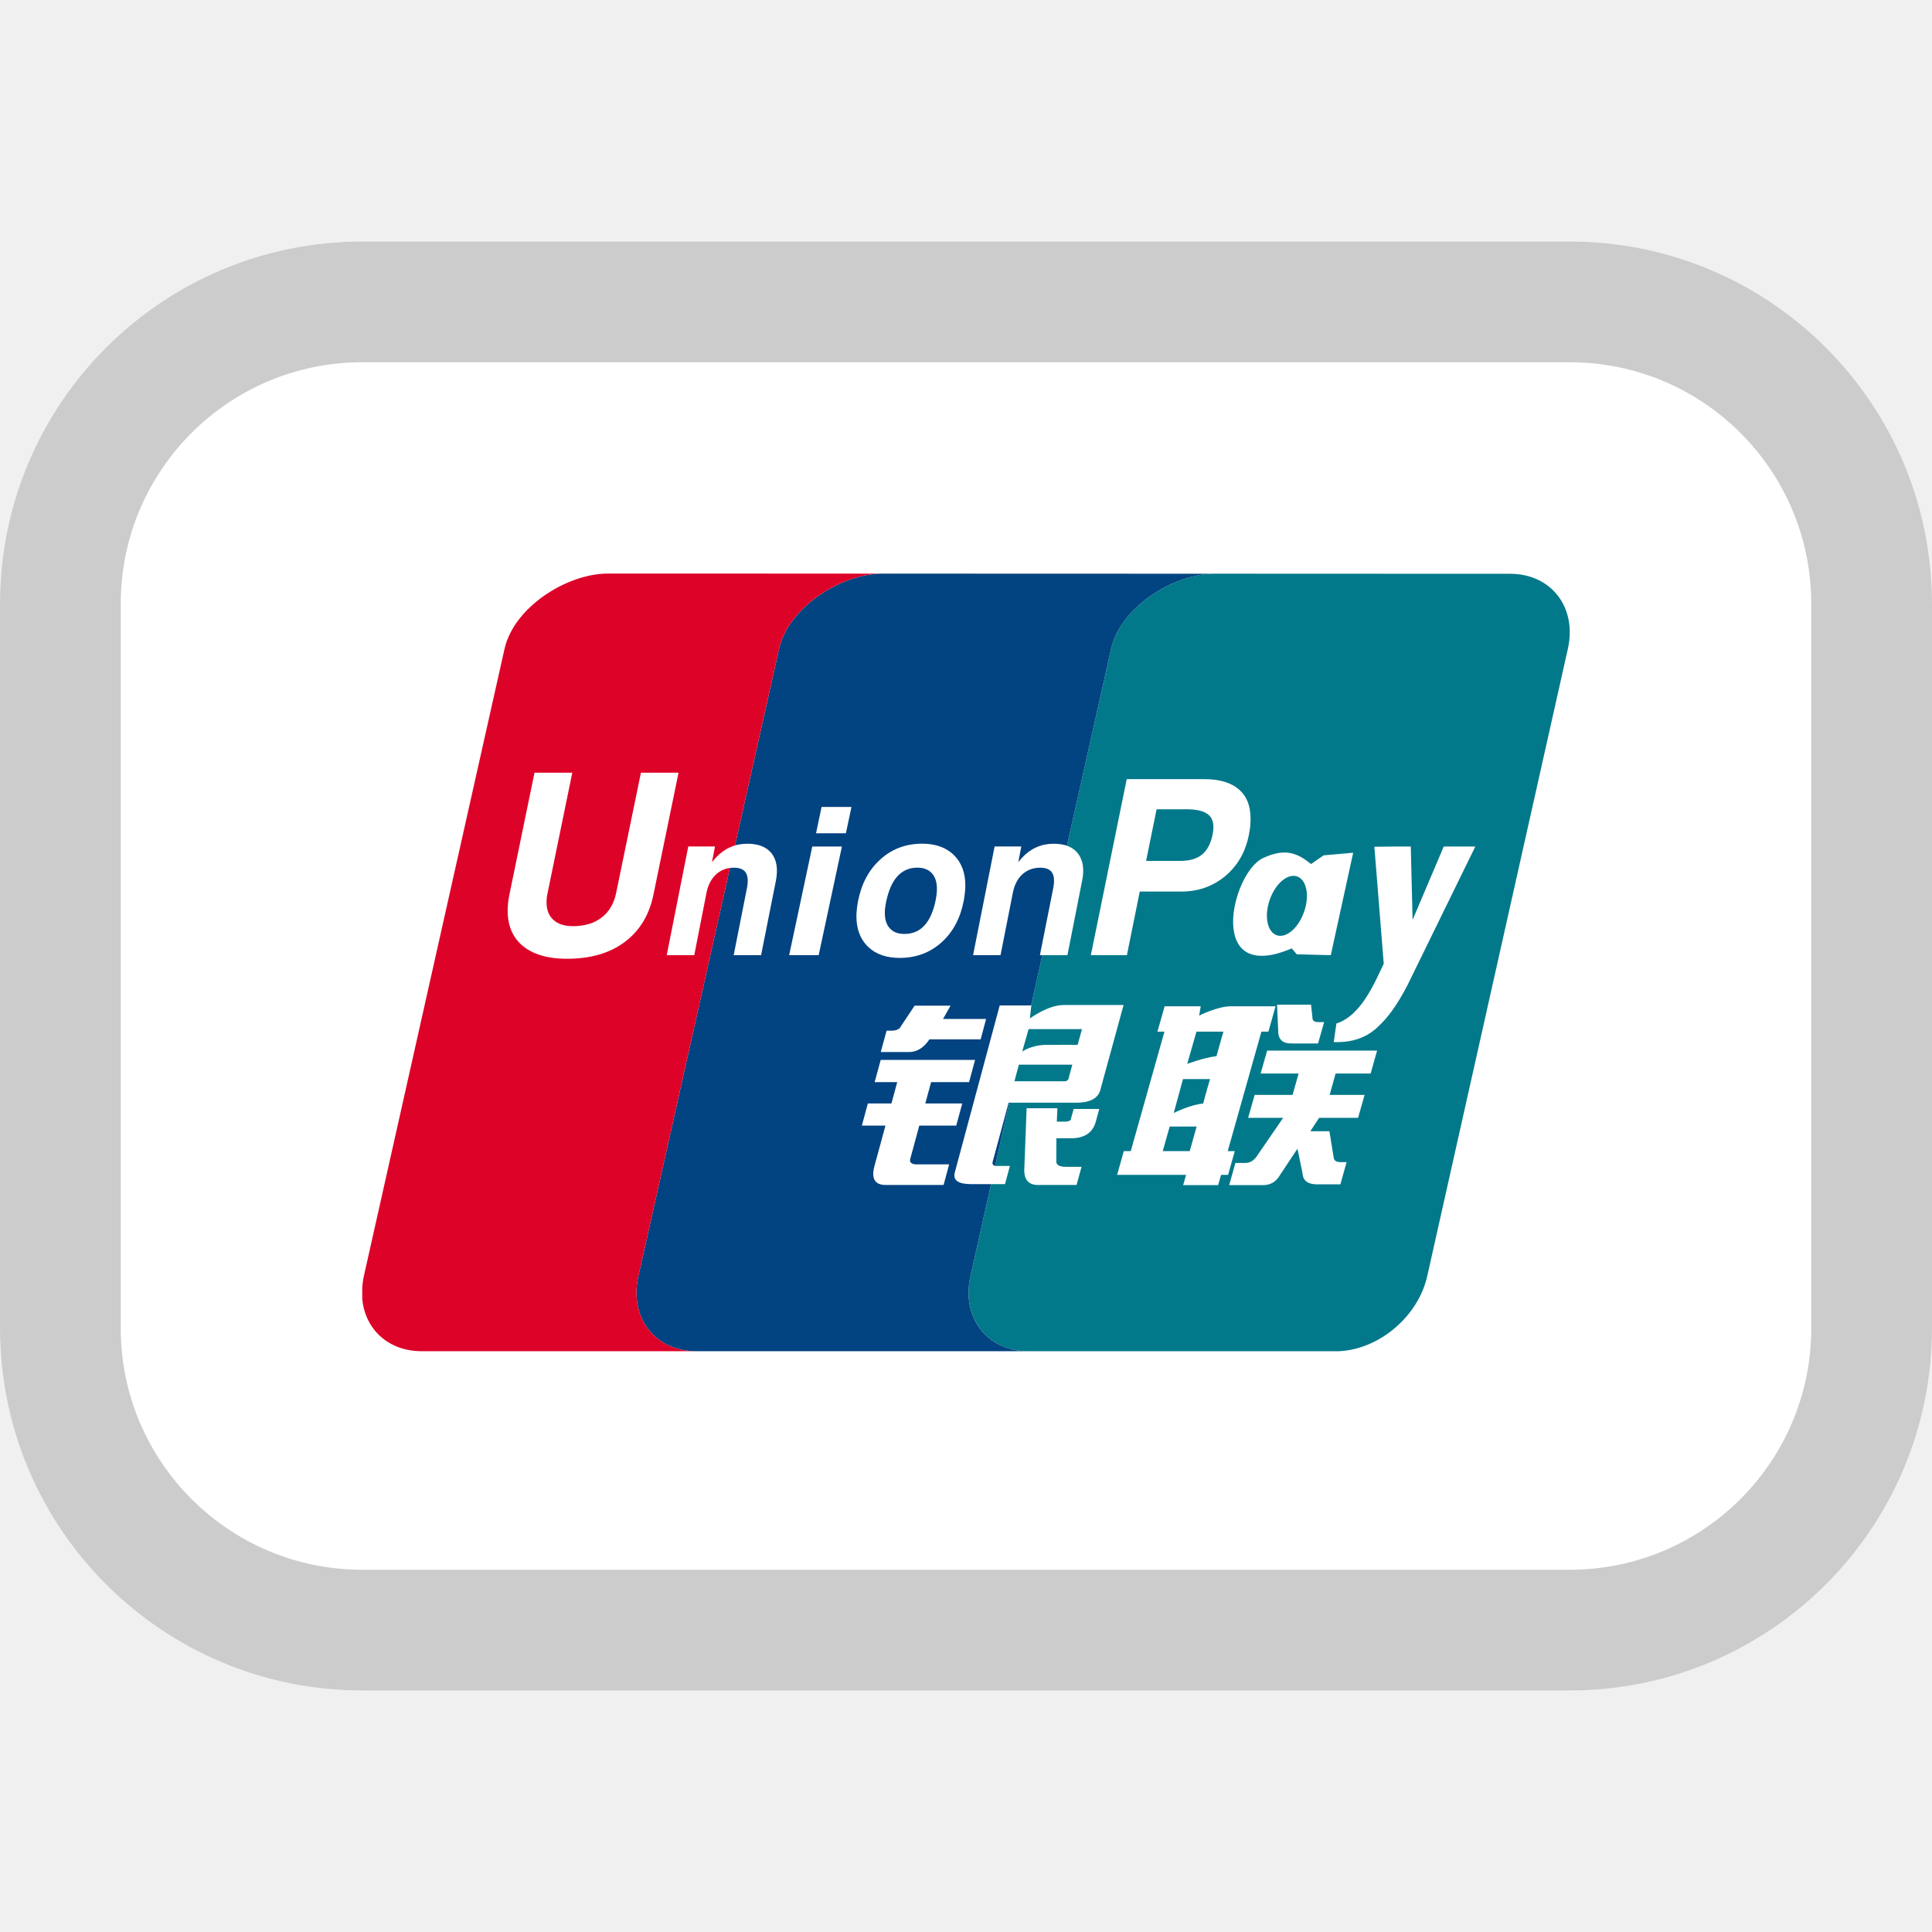
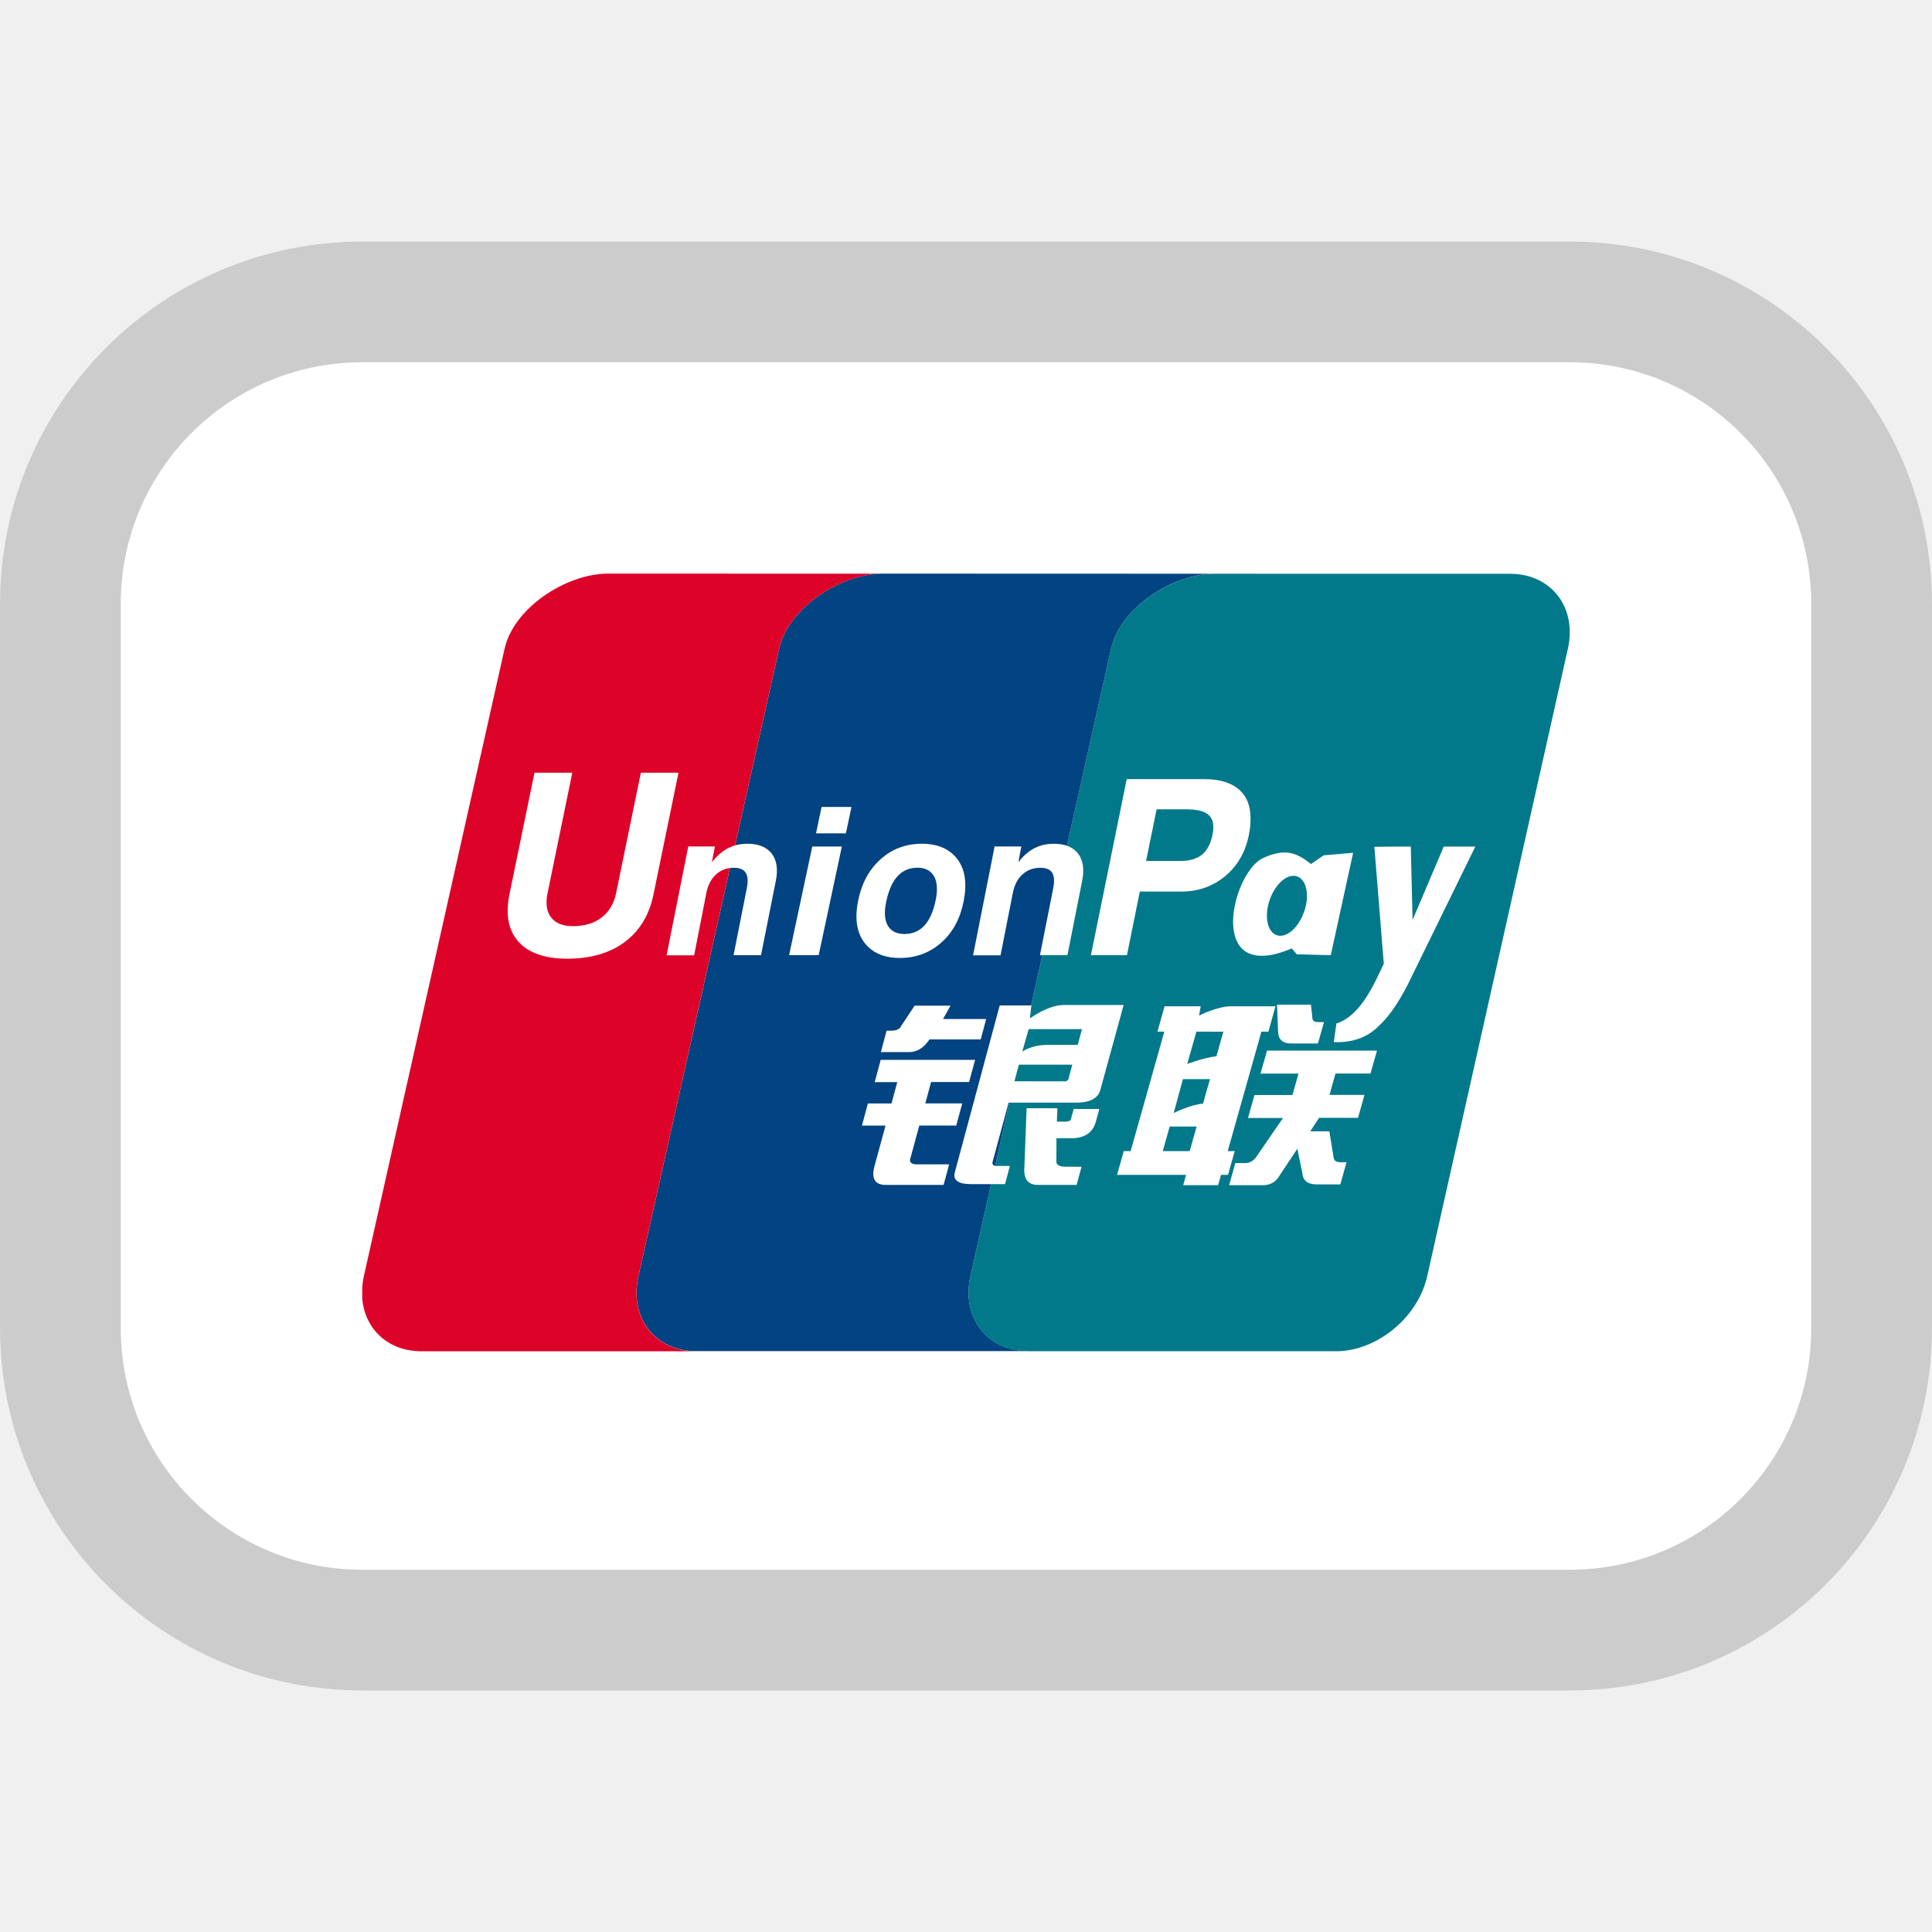
- <svg xmlns="http://www.w3.org/2000/svg" width="32" height="32" viewBox="0 0 32 32" fill="none">
-   <path d="M26 4C29.314 4 32 6.686 32 10L32 22C32 25.314 29.314 28 26 28L6 28C2.686 28 9.75697e-07 25.314 1.12054e-06 22L1.64508e-06 10C1.78993e-06 6.686 2.686 4 6 4L26 4Z" fill="white" />
-   <path fill-rule="evenodd" clip-rule="evenodd" d="M30 22L30 10C30 7.791 28.209 6 26 6L6 6C3.791 6 2 7.791 2 10L2 22C2 24.209 3.791 26 6 26L26 26C28.209 26 30 24.209 30 22ZM32 10C32 6.686 29.314 4 26 4L6 4C2.686 4 1.78993e-06 6.686 1.64508e-06 10L1.12054e-06 22C9.75697e-07 25.314 2.686 28 6 28L26 28C29.314 28 32 25.314 32 22L32 10Z" fill="#CCCCCC" />
-   <path fill-rule="evenodd" clip-rule="evenodd" d="M25.013 9.504L20.088 9.502C20.088 9.502 20.087 9.502 20.087 9.502C20.083 9.502 20.079 9.503 20.076 9.503C19.399 9.524 18.556 10.071 18.403 10.746L16.074 21.135C15.92 21.815 16.338 22.369 17.009 22.38H22.184C22.845 22.347 23.488 21.806 23.639 21.139L25.968 10.75C26.124 10.062 25.696 9.504 25.013 9.504Z" fill="#01798A" />
-   <path fill-rule="evenodd" clip-rule="evenodd" d="M16.074 21.135L18.403 10.746C18.556 10.071 19.399 9.524 20.076 9.503L18.117 9.502L14.589 9.501C13.911 9.515 13.057 10.066 12.904 10.746L10.574 21.135C10.42 21.816 10.838 22.369 11.509 22.38H17.009C16.338 22.369 15.92 21.816 16.074 21.135Z" fill="#024381" />
-   <path fill-rule="evenodd" clip-rule="evenodd" d="M10.574 21.135L12.904 10.746C13.057 10.066 13.911 9.515 14.589 9.501L10.07 9.5C9.387 9.5 8.513 10.057 8.357 10.746L6.027 21.135C6.013 21.198 6.005 21.26 6 21.321V21.514C6.046 22.01 6.422 22.371 6.962 22.38H11.509C10.838 22.369 10.42 21.815 10.574 21.135Z" fill="#DD0228" />
-   <path fill-rule="evenodd" clip-rule="evenodd" d="M14.685 17.071H14.77C14.849 17.071 14.902 17.045 14.926 16.992L15.149 16.657H15.744L15.62 16.877H16.333L16.243 17.215H15.394C15.296 17.363 15.175 17.433 15.031 17.425H14.588L14.685 17.071ZM14.587 17.556H16.15L16.051 17.923H15.422L15.326 18.277H15.938L15.838 18.644H15.226L15.084 19.168C15.049 19.255 15.095 19.294 15.222 19.285H15.721L15.629 19.627H14.671C14.49 19.627 14.427 19.522 14.484 19.312L14.666 18.644H14.275L14.374 18.277H14.765L14.861 17.923H14.487L14.587 17.556ZM17.082 16.654L17.058 16.869C17.058 16.869 17.353 16.646 17.621 16.646H18.61L18.232 18.027C18.201 18.185 18.066 18.264 17.828 18.264H16.706L16.444 19.233C16.428 19.285 16.45 19.312 16.506 19.312H16.727L16.646 19.613H16.085C15.869 19.613 15.78 19.548 15.815 19.417L16.558 16.654H17.082ZM17.921 17.045H17.037L16.931 17.417C16.931 17.417 17.079 17.31 17.325 17.306C17.57 17.303 17.849 17.306 17.849 17.306L17.921 17.045ZM17.601 17.909C17.666 17.918 17.702 17.892 17.707 17.831L17.761 17.634H16.876L16.802 17.909H17.601ZM17.004 18.356H17.514L17.504 18.578H17.64C17.709 18.578 17.743 18.556 17.743 18.512L17.783 18.368H18.207L18.15 18.578C18.102 18.753 17.975 18.844 17.769 18.853H17.497L17.496 19.233C17.491 19.294 17.546 19.326 17.658 19.326H17.914L17.831 19.627H17.219C17.047 19.635 16.963 19.552 16.965 19.377L17.004 18.356Z" fill="white" />
-   <path fill-rule="evenodd" clip-rule="evenodd" d="M10.824 14.814C10.755 15.156 10.594 15.418 10.345 15.604C10.099 15.788 9.781 15.88 9.392 15.88C9.026 15.88 8.757 15.786 8.586 15.598C8.467 15.464 8.408 15.294 8.408 15.088C8.408 15.004 8.418 14.912 8.438 14.814L8.853 12.798H9.479L9.07 14.791C9.057 14.846 9.052 14.898 9.053 14.944C9.052 15.046 9.077 15.13 9.128 15.195C9.203 15.292 9.323 15.34 9.491 15.34C9.683 15.34 9.842 15.293 9.965 15.197C10.089 15.102 10.169 14.967 10.205 14.791L10.616 12.798H11.239L10.824 14.814Z" fill="white" />
-   <path fill-rule="evenodd" clip-rule="evenodd" d="M13.454 14.021H13.945L13.56 15.82H13.071L13.454 14.021ZM13.608 13.366H14.103L14.011 13.802H13.516L13.608 13.366Z" fill="white" />
-   <path fill-rule="evenodd" clip-rule="evenodd" d="M14.379 15.683C14.251 15.559 14.186 15.393 14.185 15.181C14.185 15.145 14.187 15.104 14.192 15.059C14.197 15.013 14.203 14.969 14.211 14.927C14.269 14.635 14.393 14.403 14.584 14.232C14.775 14.06 15.005 13.974 15.274 13.974C15.494 13.974 15.669 14.036 15.797 14.16C15.925 14.285 15.989 14.454 15.989 14.668C15.989 14.705 15.986 14.747 15.981 14.793C15.976 14.839 15.969 14.884 15.961 14.927C15.904 15.215 15.78 15.445 15.59 15.613C15.399 15.782 15.17 15.866 14.902 15.866C14.681 15.866 14.507 15.805 14.379 15.683ZM15.313 15.327C15.4 15.232 15.462 15.089 15.5 14.898C15.505 14.868 15.51 14.837 15.514 14.806C15.517 14.776 15.518 14.747 15.518 14.721C15.518 14.61 15.49 14.524 15.434 14.463C15.378 14.402 15.298 14.371 15.195 14.371C15.059 14.371 14.949 14.42 14.862 14.516C14.775 14.612 14.713 14.758 14.674 14.952C14.668 14.982 14.664 15.012 14.66 15.041C14.657 15.071 14.656 15.099 14.656 15.124C14.656 15.234 14.684 15.319 14.741 15.379C14.797 15.44 14.876 15.469 14.98 15.469C15.116 15.469 15.227 15.422 15.313 15.327Z" fill="white" />
-   <path fill-rule="evenodd" clip-rule="evenodd" d="M19.171 17.087L19.29 16.667H19.888L19.862 16.821C19.862 16.821 20.168 16.667 20.388 16.667C20.608 16.667 21.127 16.667 21.127 16.667L21.009 17.087H20.893L20.335 19.066H20.452L20.341 19.459H20.225L20.176 19.629H19.597L19.645 19.459H18.503L18.614 19.066H18.729L19.287 17.087H19.171ZM19.817 17.087L19.664 17.622C19.664 17.622 19.925 17.521 20.149 17.493C20.199 17.306 20.264 17.087 20.264 17.087L19.817 17.087ZM19.594 17.873L19.441 18.434C19.441 18.434 19.73 18.291 19.928 18.279C19.985 18.062 20.042 17.873 20.042 17.873H19.594ZM19.706 19.066L19.82 18.659H19.374L19.259 19.066H19.706ZM21.152 16.641H21.715L21.738 16.85C21.735 16.903 21.766 16.929 21.833 16.929H21.932L21.831 17.283H21.418C21.26 17.291 21.179 17.23 21.172 17.099L21.152 16.641ZM20.988 17.401H22.809L22.702 17.781H22.122L22.023 18.135H22.602L22.494 18.515H21.849L21.703 18.737H22.019L22.092 19.183C22.101 19.227 22.14 19.249 22.206 19.249H22.304L22.201 19.616H21.854C21.674 19.625 21.581 19.564 21.574 19.433L21.49 19.026L21.203 19.459C21.135 19.581 21.03 19.638 20.889 19.629H20.359L20.462 19.262H20.628C20.696 19.262 20.752 19.232 20.803 19.17L21.253 18.515H20.673L20.781 18.135H21.409L21.509 17.781H20.88L20.988 17.401Z" fill="white" />
-   <path fill-rule="evenodd" clip-rule="evenodd" d="M11.4 14.02H11.843L11.792 14.28L11.856 14.206C11.999 14.052 12.173 13.975 12.379 13.975C12.565 13.975 12.699 14.029 12.784 14.139C12.866 14.249 12.889 14.4 12.85 14.595L12.606 15.821H12.152L12.372 14.709C12.394 14.595 12.388 14.509 12.353 14.454C12.318 14.399 12.252 14.372 12.157 14.372C12.04 14.372 11.942 14.408 11.862 14.481C11.781 14.555 11.728 14.657 11.702 14.787L11.499 15.821H11.043L11.4 14.02Z" fill="white" />
-   <path fill-rule="evenodd" clip-rule="evenodd" d="M16.474 14.02H16.916L16.866 14.28L16.929 14.206C17.072 14.052 17.247 13.975 17.452 13.975C17.638 13.975 17.773 14.029 17.856 14.139C17.939 14.249 17.963 14.4 17.922 14.595L17.68 15.821H17.224L17.445 14.709C17.467 14.595 17.461 14.509 17.426 14.454C17.39 14.399 17.326 14.372 17.231 14.372C17.114 14.372 17.016 14.408 16.934 14.481C16.854 14.555 16.801 14.657 16.776 14.787L16.572 15.821H16.117L16.474 14.02" fill="white" />
-   <path fill-rule="evenodd" clip-rule="evenodd" d="M18.662 12.905H19.947C20.195 12.905 20.386 12.961 20.517 13.072C20.648 13.184 20.713 13.345 20.713 13.555V13.561C20.713 13.601 20.711 13.646 20.707 13.695C20.701 13.743 20.692 13.792 20.682 13.843C20.625 14.12 20.494 14.344 20.291 14.513C20.087 14.681 19.846 14.767 19.568 14.767H18.878L18.665 15.821H18.068L18.662 12.905ZM18.983 14.259H19.555C19.704 14.259 19.822 14.224 19.908 14.155C19.994 14.086 20.05 13.979 20.082 13.835C20.087 13.808 20.09 13.784 20.094 13.762C20.096 13.741 20.098 13.72 20.098 13.7C20.098 13.596 20.062 13.521 19.989 13.475C19.916 13.427 19.802 13.404 19.643 13.404H19.157L18.983 14.259Z" fill="white" />
-   <path fill-rule="evenodd" clip-rule="evenodd" d="M23.385 16.169C23.196 16.573 23.016 16.809 22.911 16.919C22.805 17.027 22.596 17.279 22.091 17.26L22.135 16.952C22.559 16.82 22.789 16.226 22.919 15.963L22.764 14.025L23.092 14.021H23.367L23.397 15.236L23.913 14.021H24.436L23.385 16.169Z" fill="white" />
-   <path fill-rule="evenodd" clip-rule="evenodd" d="M21.923 14.167L21.716 14.311C21.499 14.14 21.301 14.034 20.918 14.213C20.398 14.456 19.962 16.323 21.396 15.708L21.478 15.806L22.042 15.821L22.413 14.124L21.923 14.167ZM21.602 15.095C21.512 15.364 21.309 15.542 21.151 15.492C20.993 15.442 20.936 15.182 21.028 14.912C21.118 14.642 21.322 14.465 21.479 14.515C21.638 14.565 21.695 14.825 21.602 15.095Z" fill="white" />
+ <svg xmlns="http://www.w3.org/2000/svg" fill="none" height="32" viewBox="0 0 32 32" width="32">
+   <path d="m26 4c3.314 0 6 2.686 6 6v12c0 3.314-2.686 6-6 6h-20c-3.314 0-6-2.686-6-6l0-12c0-3.314 2.686-6 6-6z" fill="#fff" />
+   <g clip-rule="evenodd" fill-rule="evenodd">
+     <path d="m30 22v-12c0-2.209-1.791-4-4-4h-20c-2.209 0-4 1.791-4 4v12c0 2.209 1.791 4 4 4h20c2.209 0 4-1.791 4-4zm2-12c0-3.314-2.686-6-6-6h-20c-3.314 0-6 2.686-6 6l-0 12c-0 3.314 2.686 6 6 6h20c3.314 0 6-2.686 6-6z" fill="#ccc" />
+     <path d="m25.013 9.504-4.925-.001c-.001 0-.001 0-.001 0-.004 0-.007.001-.011.001-.677.021-1.519.568-1.673 1.242l-2.329 10.389c-.153.681.264 1.235.936 1.245h5.174c.661-.033 1.304-.574 1.455-1.241l2.329-10.389c.156-.688-.272-1.246-.955-1.246z" fill="#01798a" />
+     <path d="m16.074 21.135 2.329-10.389c.153-.675.996-1.222 1.673-1.243l-1.958-.001-3.528-.001c-.678.014-1.532.565-1.685 1.244l-2.33 10.389c-.154.681.264 1.235.935 1.245h5.5c-.672-.01-1.089-.564-.936-1.245z" fill="#024381" />
+     <path d="m10.574 21.135 2.33-10.389c.153-.679 1.007-1.23 1.686-1.244l-4.52-.001c-.682 0-1.557.557-1.713 1.246l-2.33 10.389c-.014.063-.022.126-.027.186v.193c.046.496.422.858.962.866h4.547c-.671-.01-1.089-.564-.935-1.245z" fill="#dd0228" />
+     <path d="m14.685 17.071h.086c.079 0 .132-.027.156-.079l.222-.335h.595l-.124.221h.714l-.09.338h-.849c-.098.148-.218.218-.363.21h-.442zm-.098.484h1.564l-.1.367h-.629l-.096.354h.612l-.1.367h-.612l-.142.524c-.035.087.011.127.138.118h.499l-.092.341h-.957c-.181 0-.244-.105-.187-.314l.182-.668h-.391l.099-.367h.391l.096-.354h-.374zm2.496-.901-.025.215s.295-.223.563-.223h.99l-.379 1.381c-.031.158-.166.236-.404.236h-1.122l-.263.97c-.015.052.006.079.063.079h.221l-.081.301h-.561c-.215 0-.305-.065-.27-.196l.743-2.763zm.838.391h-.883l-.106.373s.147-.107.393-.111c.245-.004.525 0 .525 0zm-.32.865c.065.009.102-.017.106-.079l.054-.197h-.885l-.074.275zm-.597.446h.51l-.009.222h.136c.069 0 .103-.022.103-.066l.04-.144h.424l-.057.21c-.048.175-.175.266-.381.275h-.272l-.001.38c-.005.061.05.092.162.092h.255l-.082.301h-.613c-.172.008-.256-.074-.254-.249z" fill="#fff" />
+     <path d="m10.824 14.814c-.069.342-.23.604-.478.79-.246.183-.564.275-.954.275-.366 0-.635-.094-.806-.282-.119-.134-.178-.304-.178-.509 0-.085.01-.176.03-.274l.415-2.016h.626l-.409 1.993c-.013.055-.018.106-.017.153-.001.102.024.186.075.251.074.097.195.145.362.145.193 0 .352-.048.475-.143.123-.095.204-.23.24-.406l.41-1.993h.623z" fill="#fff" />
+     <path d="m13.454 14.021h.49l-.384 1.799h-.49zm.154-.655h.495l-.092.437h-.495z" fill="#fff" />
+     <path d="m14.379 15.683c-.128-.124-.193-.29-.194-.502 0-.036.002-.077.007-.122.005-.046.011-.09.019-.131.058-.292.182-.524.373-.695.191-.172.42-.258.69-.258.22 0 .395.062.523.186.128.125.192.293.192.508 0 .037-.003.079-.007.125-.006.046-.013.091-.021.134-.057.288-.18.517-.371.685-.191.169-.42.254-.687.254-.221 0-.396-.061-.523-.183zm.935-.356c.086-.095.148-.238.186-.428.006-.03.011-.061.014-.092.003-.03.004-.059.004-.085 0-.111-.028-.197-.084-.258-.056-.061-.136-.092-.238-.092-.136 0-.246.048-.333.144-.087.096-.149.242-.188.436-.005.03-.01.06-.014.089-.003.03-.004.058-.004.083 0 .11.028.195.084.256.056.06.135.09.239.09.137 0 .247-.048.334-.143z" fill="#fff" />
+     <path d="m19.171 17.087.118-.42h.598l-.026.154s.306-.154.526-.154h.739l-.117.42h-.116l-.558 1.979h.116l-.111.393h-.116l-.048.171h-.579l.048-.171h-1.143l.111-.393h.114l.558-1.979zm.645 0-.152.536s.26-.101.485-.129c.05-.187.114-.406.114-.406zm-.223.787-.153.561s.289-.143.487-.155c.057-.217.115-.406.115-.406zm.112 1.192.115-.407h-.446l-.115.407zm1.446-2.425h.562l.024.209c-.004.053.028.079.094.079h.099l-.101.354h-.413c-.158.008-.239-.053-.246-.184zm-.165.76h1.821l-.107.38h-.58l-.099.354h.579l-.107.38h-.645l-.146.223h.316l.073.446c.009.044.048.066.114.066h.098l-.103.367h-.347c-.18.009-.273-.052-.281-.183l-.084-.407-.287.433c-.068.122-.172.179-.313.171h-.53l.103-.367h.165c.068 0 .124-.03.175-.092l.45-.655h-.58l.107-.38h.629l.1-.354h-.629z" fill="#fff" />
+     <path d="m11.4 14.02h.442l-.051.26.064-.074c.143-.155.318-.231.523-.231.186 0 .32.055.405.164.083.11.106.261.066.456l-.244 1.226h-.455l.22-1.111c.023-.115.016-.2-.019-.255-.035-.055-.101-.082-.196-.082-.117 0-.215.037-.295.11-.081.074-.134.176-.16.306l-.203 1.034h-.456z" fill="#fff" />
+     <path d="m16.474 14.02h.443l-.05.26.063-.074c.143-.155.318-.231.523-.231.186 0 .321.055.404.164.083.11.106.261.066.456l-.243 1.226h-.455l.22-1.111c.023-.115.016-.2-.018-.255-.036-.055-.101-.082-.196-.082-.117 0-.215.037-.296.11-.081.074-.134.176-.159.306l-.204 1.034h-.455z" fill="#fff" />
+     <path d="m18.662 12.905h1.285c.247 0 .438.056.57.167.131.112.196.273.196.483v.006c0 .04-.003.085-.006.134-.006.048-.015.097-.025.148-.057.278-.188.501-.391.67-.204.169-.445.254-.723.254h-.689l-.213 1.054h-.597zm.321 1.355h.572c.149 0 .267-.035.353-.104.086-.07.142-.176.173-.321.005-.027.008-.051.012-.073.002-.021.004-.042.004-.062 0-.103-.036-.178-.109-.225-.073-.048-.187-.07-.346-.07h-.485z" fill="#fff" />
+     <path d="m23.385 16.169c-.189.404-.368.64-.474.75-.106.108-.315.361-.819.342l.043-.309c.424-.132.654-.726.785-.989l-.156-1.937.328-.004h.275l.03 1.215.516-1.215h.523z" fill="#fff" />
+     <path d="m21.923 14.167-.208.144c-.217-.171-.415-.277-.797-.098-.521.243-.956 2.11.478 1.495l.082.098.564.015.37-1.696zm-.321.927c-.091.27-.293.448-.451.397-.159-.05-.215-.309-.123-.579.09-.27.294-.448.452-.397.158.049.216.309.123.579z" fill="#fff" />
+   </g>
</svg>
